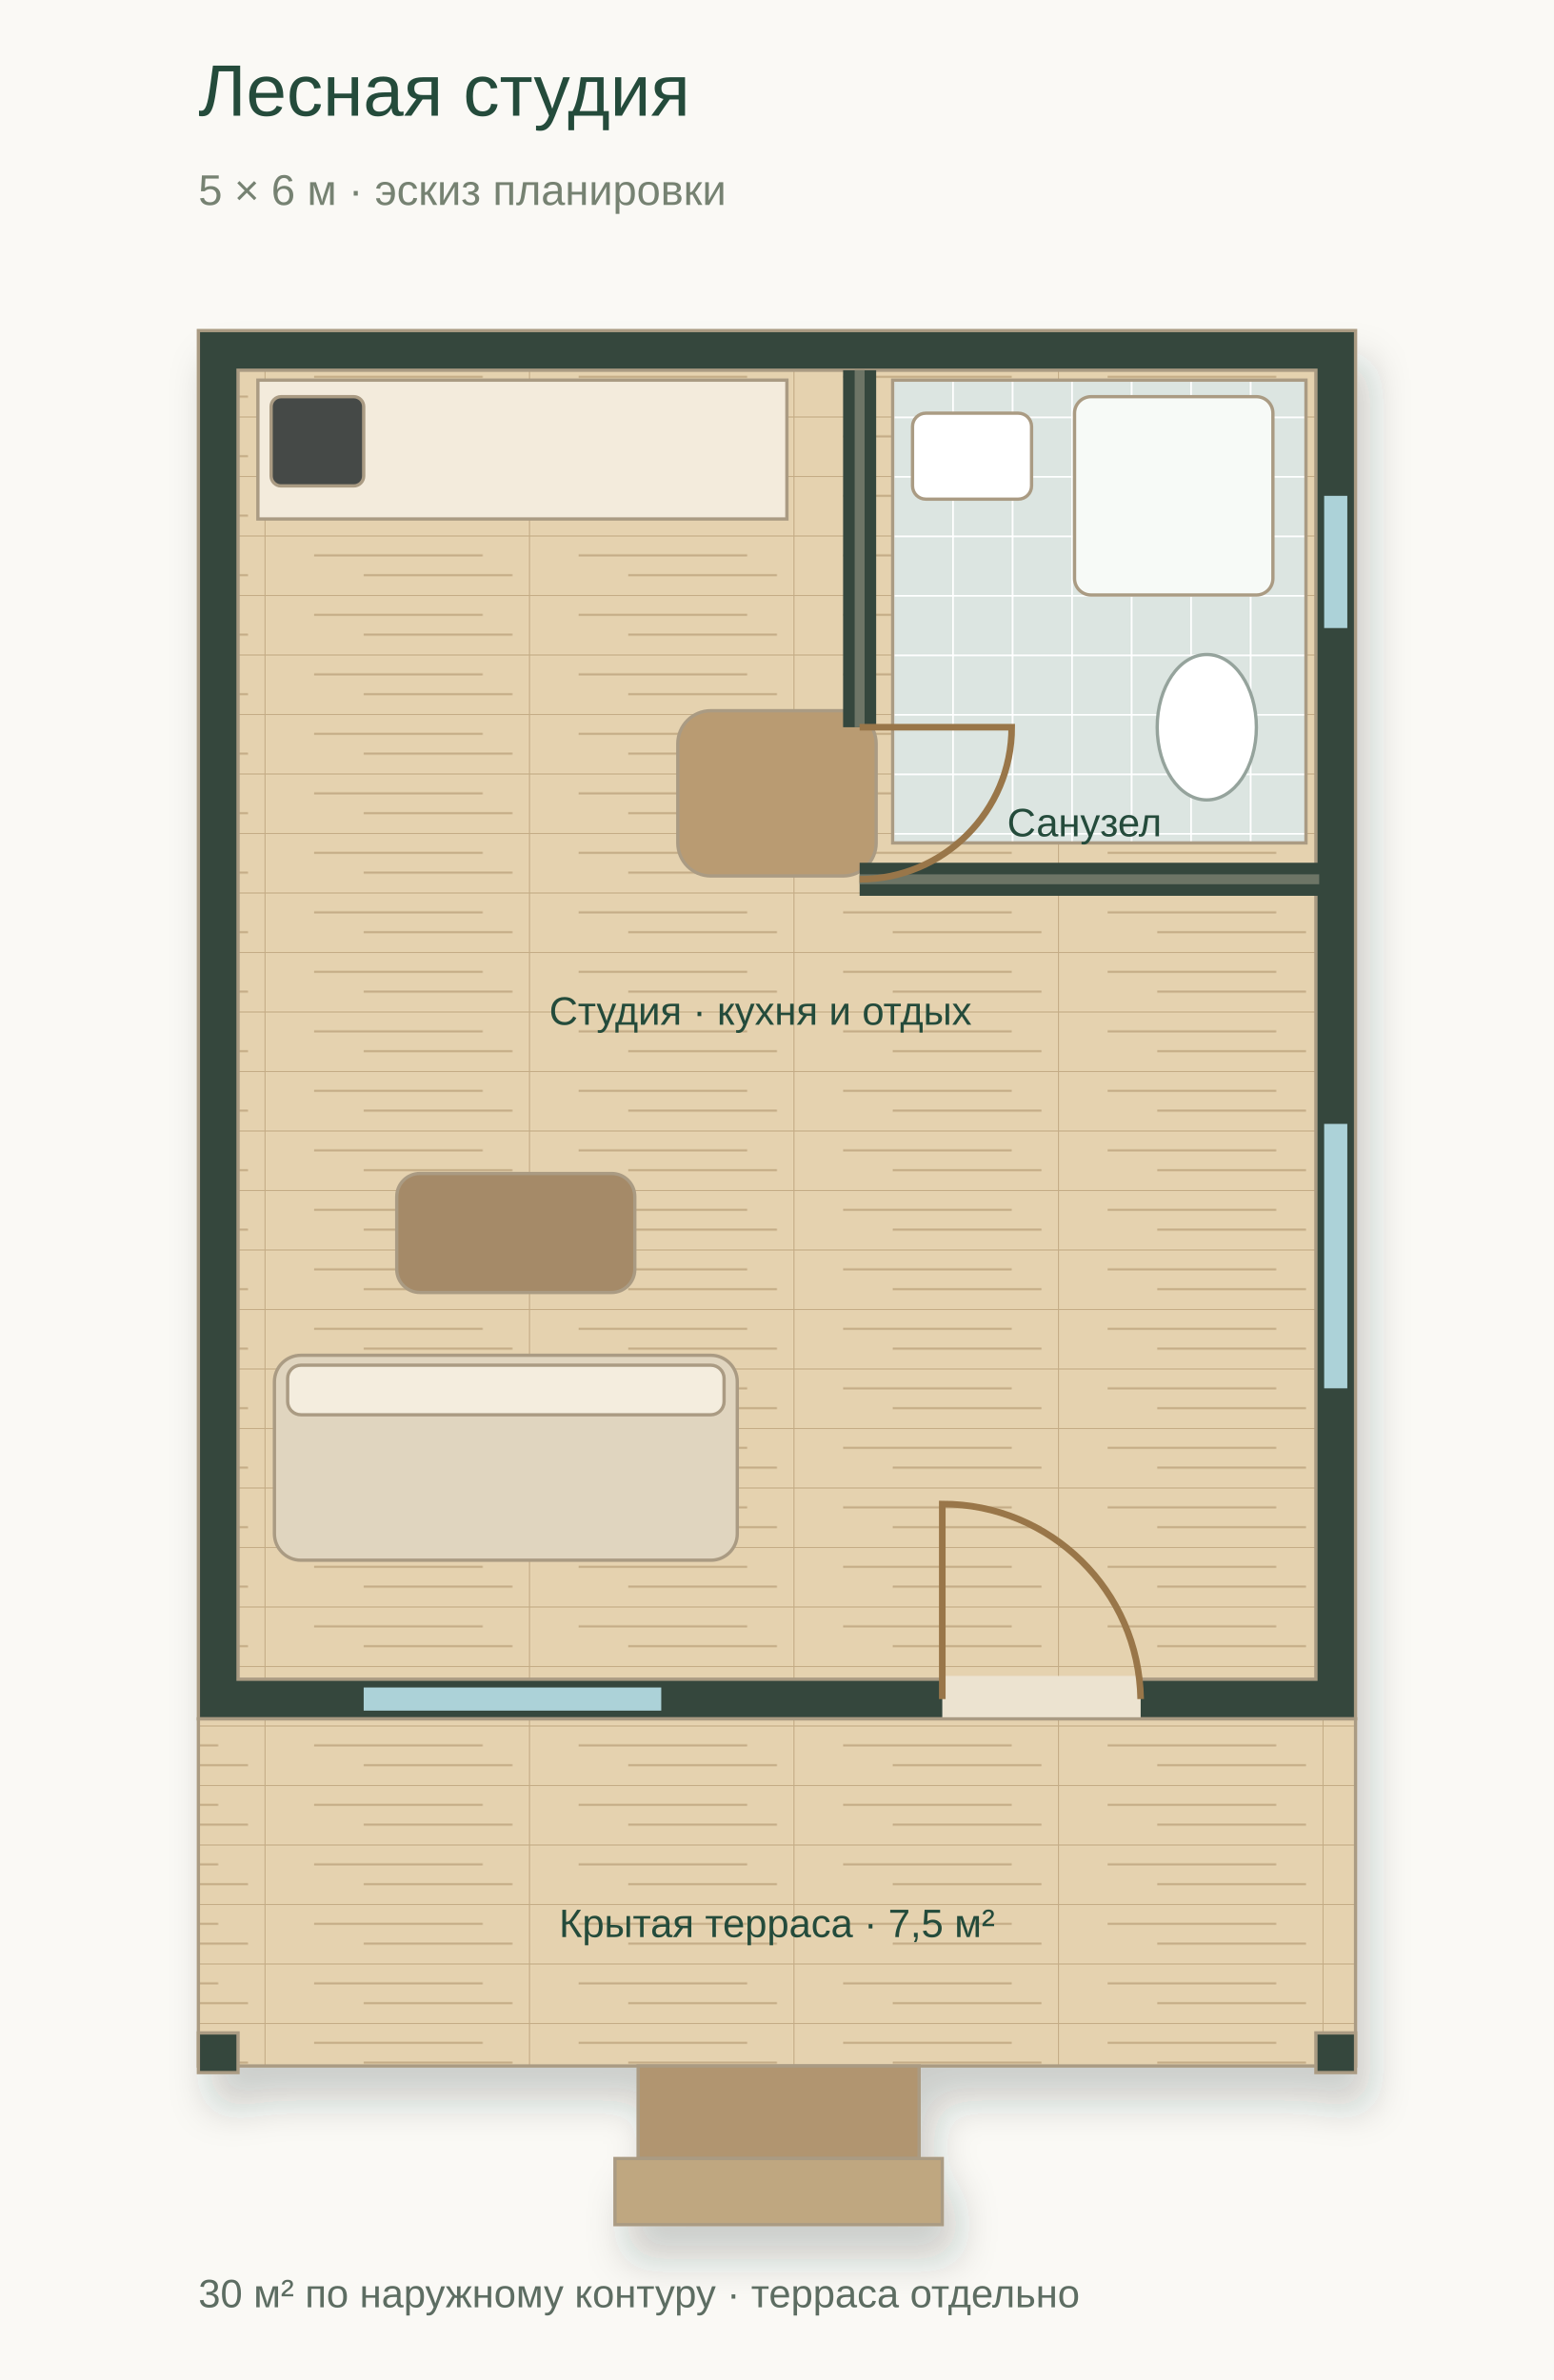
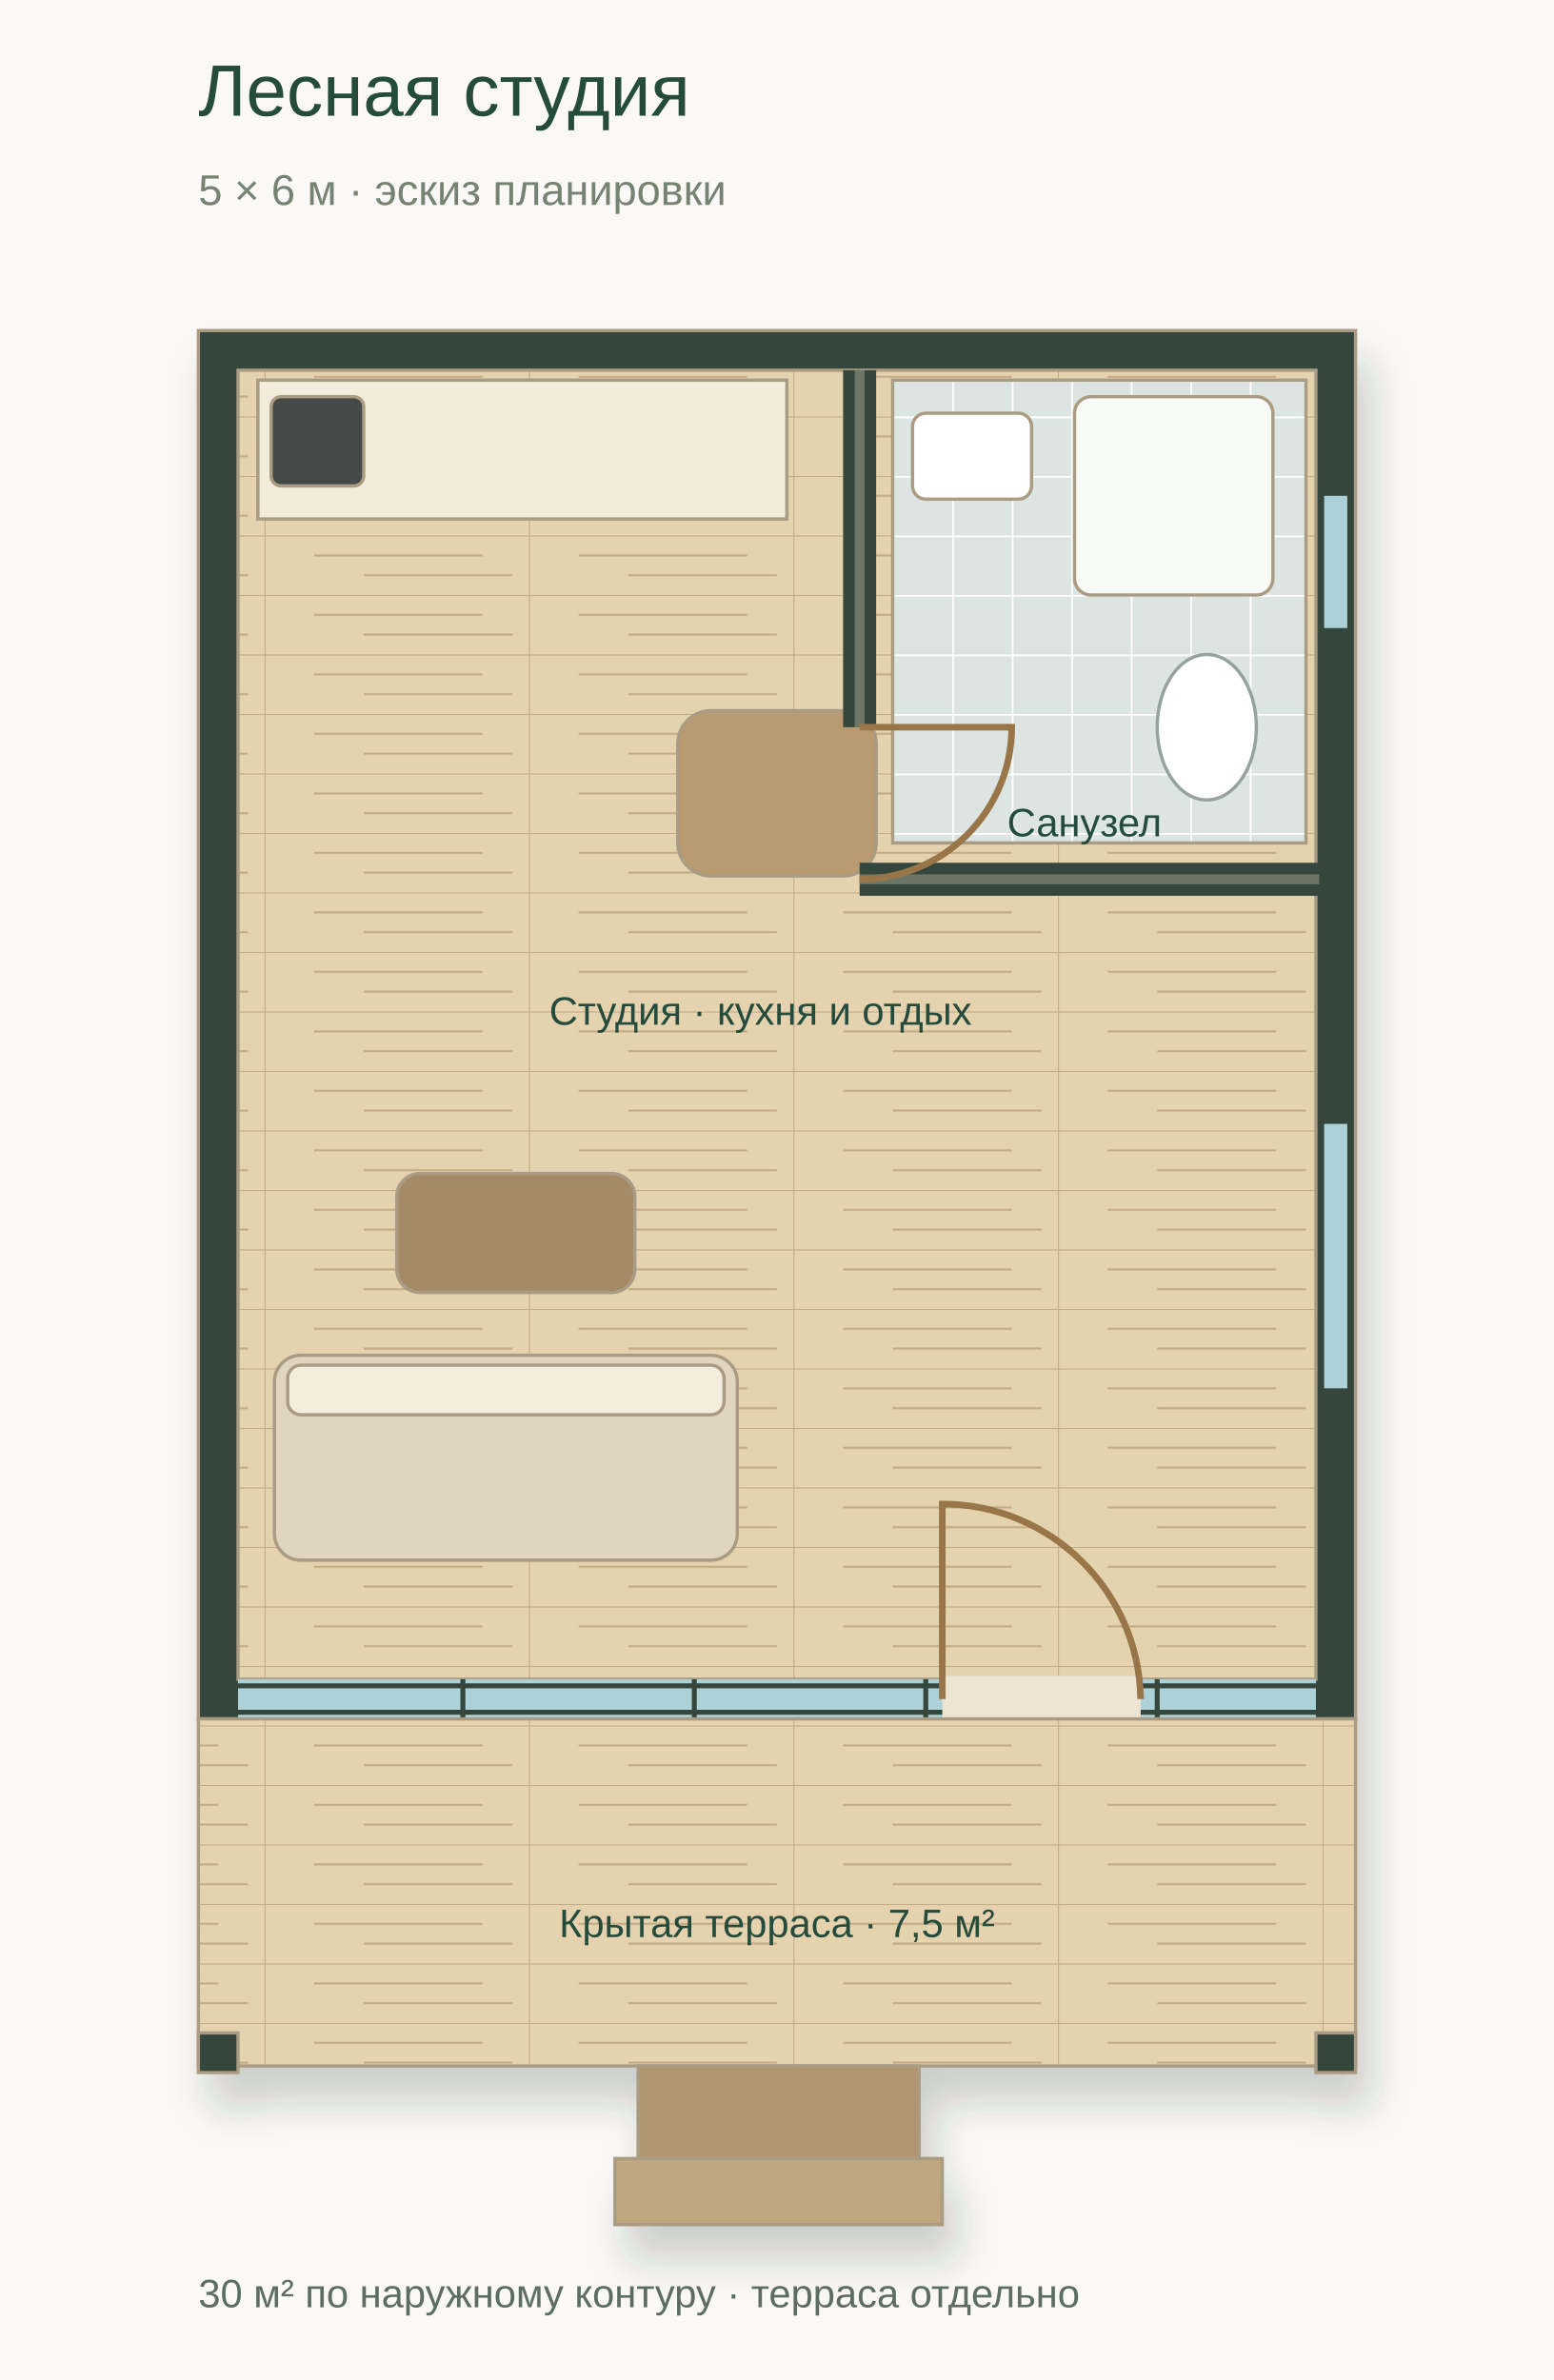
<svg xmlns="http://www.w3.org/2000/svg" width="470" height="720" viewBox="0 0 470 720">
  <defs>
    <pattern id="wood" width="80" height="18" patternUnits="userSpaceOnUse">
      <rect width="80" height="18" fill="#e5d2af" />
      <path d="M0 18V0H80M15 6H66M30 12H75" fill="none" stroke="#c4ac86" stroke-width=".6" />
    </pattern>
    <pattern id="tile" width="18" height="18" patternUnits="userSpaceOnUse">
      <rect width="18" height="18" fill="#dce5e1" />
      <path d="M0 18V0H18" fill="none" stroke="white" />
    </pattern>
    <filter id="shadow" x="-30%" y="-30%" width="160%" height="170%">
      <feDropShadow dx="4" dy="10" stdDeviation="6" flood-color="#273b31" flood-opacity=".22" />
    </filter>
  </defs>
  <rect width="100%" height="100%" fill="#faf9f5" />
  <text x="60" y="35" font-family="Arial" font-size="22" fill="#244b3b">Лесная студия</text>
  <text x="60" y="62" font-family="Arial" font-size="13" fill="#768272">5 × 6 м · эскиз планировки</text>
  <g filter="url(#shadow)">
    <rect x="60" y="100" width="350" height="420" rx="0" fill="#34473e" stroke="#aa9b83" stroke-width="1" />
    <rect x="72" y="112" width="326" height="396" rx="0" fill="url(#wood)" stroke="#aa9b83" stroke-width="1" />
    <rect x="270" y="115" width="125" height="140" rx="0" fill="url(#tile)" stroke="#aa9b83" stroke-width="1" />
    <rect x="325" y="120" width="60" height="60" rx="5" fill="#f7faf7" stroke="#aa9b83" stroke-width="1" />
    <ellipse cx="365" cy="220" rx="15" ry="22" fill="white" stroke="#95a39c" />
    <rect x="276" y="125" width="36" height="26" rx="4" fill="white" stroke="#aa9b83" stroke-width="1" />
    <rect x="83" y="410" width="140" height="62" rx="8" fill="#e0d5bf" stroke="#aa9b83" stroke-width="1" />
    <rect x="87" y="413" width="132" height="15" rx="4" fill="#f4edde" stroke="#aa9b83" stroke-width="1" />
    <rect x="120" y="355" width="72" height="36" rx="7" fill="#a58a67" stroke="#aa9b83" stroke-width="1" />
    <rect x="78" y="115" width="160" height="42" rx="0" fill="#f3ebdc" stroke="#aa9b83" stroke-width="1" />
    <rect x="82" y="120" width="28" height="27" rx="3" fill="#454947" stroke="#aa9b83" stroke-width="1" />
    <rect x="205" y="215" width="60" height="50" rx="10" fill="#b99b72" stroke="#aa9b83" stroke-width="1" />
    <path d="M260 112V220M260 266H399" fill="none" stroke="#34473e" stroke-width="10" />
    <path d="M260 112V220M260 266H399" fill="none" stroke="#6d7566" stroke-width="3" />
    <path d="M260 220H306A46 46 0 0 1 260 266" fill="none" stroke="#997648" stroke-width="2" />
-     <path d="M110 514H200M404 340V420M404 150V190" fill="none" stroke="#acd2d8" stroke-width="7" />
+     <path d="M72 514H398" fill="none" stroke="#acd2d8" stroke-width="12" />
+     <path d="M72 510H398M72 518H398M140 508V520M210 508V520M280 508V520M350 508V520" fill="none" stroke="#34473e" stroke-width="1.5" />
+     <path d="M404 340V420M404 150V190" fill="none" stroke="#acd2d8" stroke-width="7" />
    <path d="M285 514H345" stroke="#ece3d0" stroke-width="14" />
    <path d="M285 514V455A60 60 0 0 1 345 514" fill="none" stroke="#997648" stroke-width="2" />
    <rect x="60" y="520" width="350" height="105" rx="0" fill="url(#wood)" stroke="#aa9b83" stroke-width="1" />
    <rect x="193" y="625" width="85" height="28" rx="0" fill="#b19570" stroke="#aa9b83" stroke-width="1" />
    <rect x="186" y="653" width="99" height="20" rx="0" fill="#bfa780" stroke="#aa9b83" stroke-width="1" />
    <rect x="60" y="615" width="12" height="12" rx="0" fill="#34473e" stroke="#aa9b83" stroke-width="1" />
    <rect x="398" y="615" width="12" height="12" rx="0" fill="#34473e" stroke="#aa9b83" stroke-width="1" />
  </g>
  <g font-family="Arial" fill="#244b3b" text-anchor="middle" font-size="12">
    <text x="328" y="253">Санузел</text>
    <text x="230" y="310">Студия · кухня и отдых</text>
    <text x="235" y="586">Крытая терраса · 7,5 м²</text>
  </g>
  <text x="60" y="698" font-family="Arial" font-size="12" fill="#5d6d62">30 м² по наружному контуру · терраса отдельно</text>
</svg>
